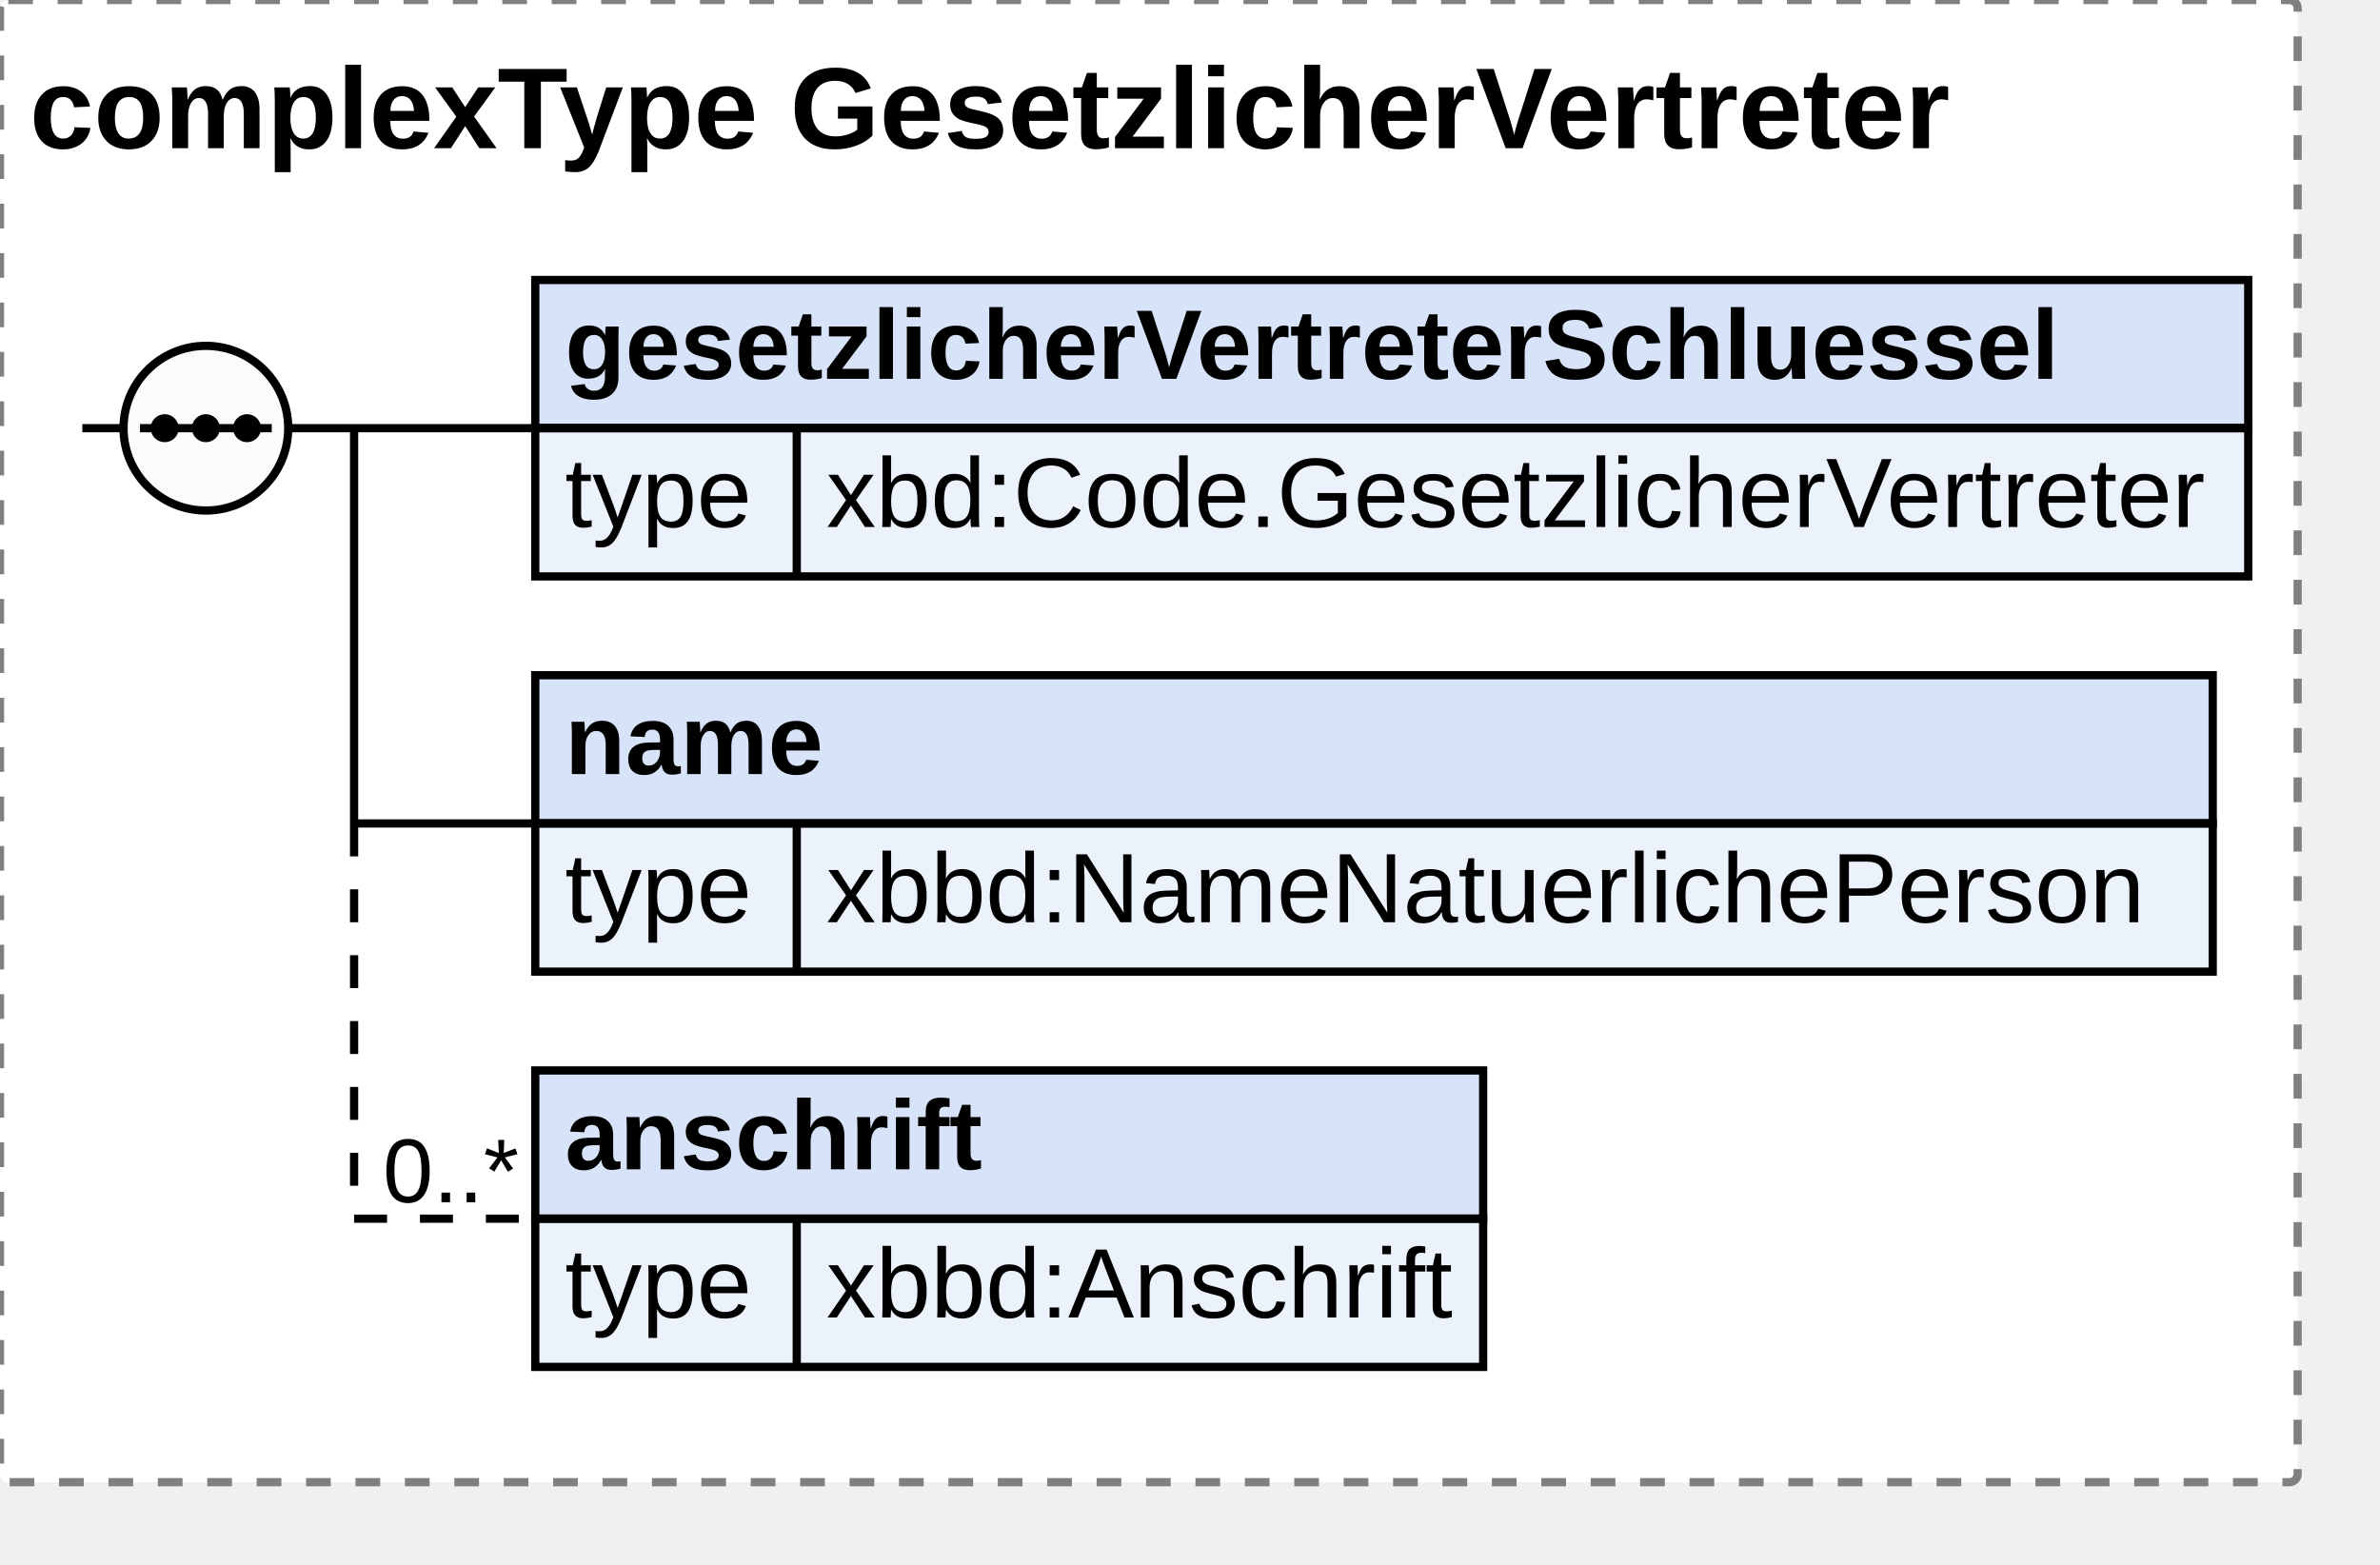
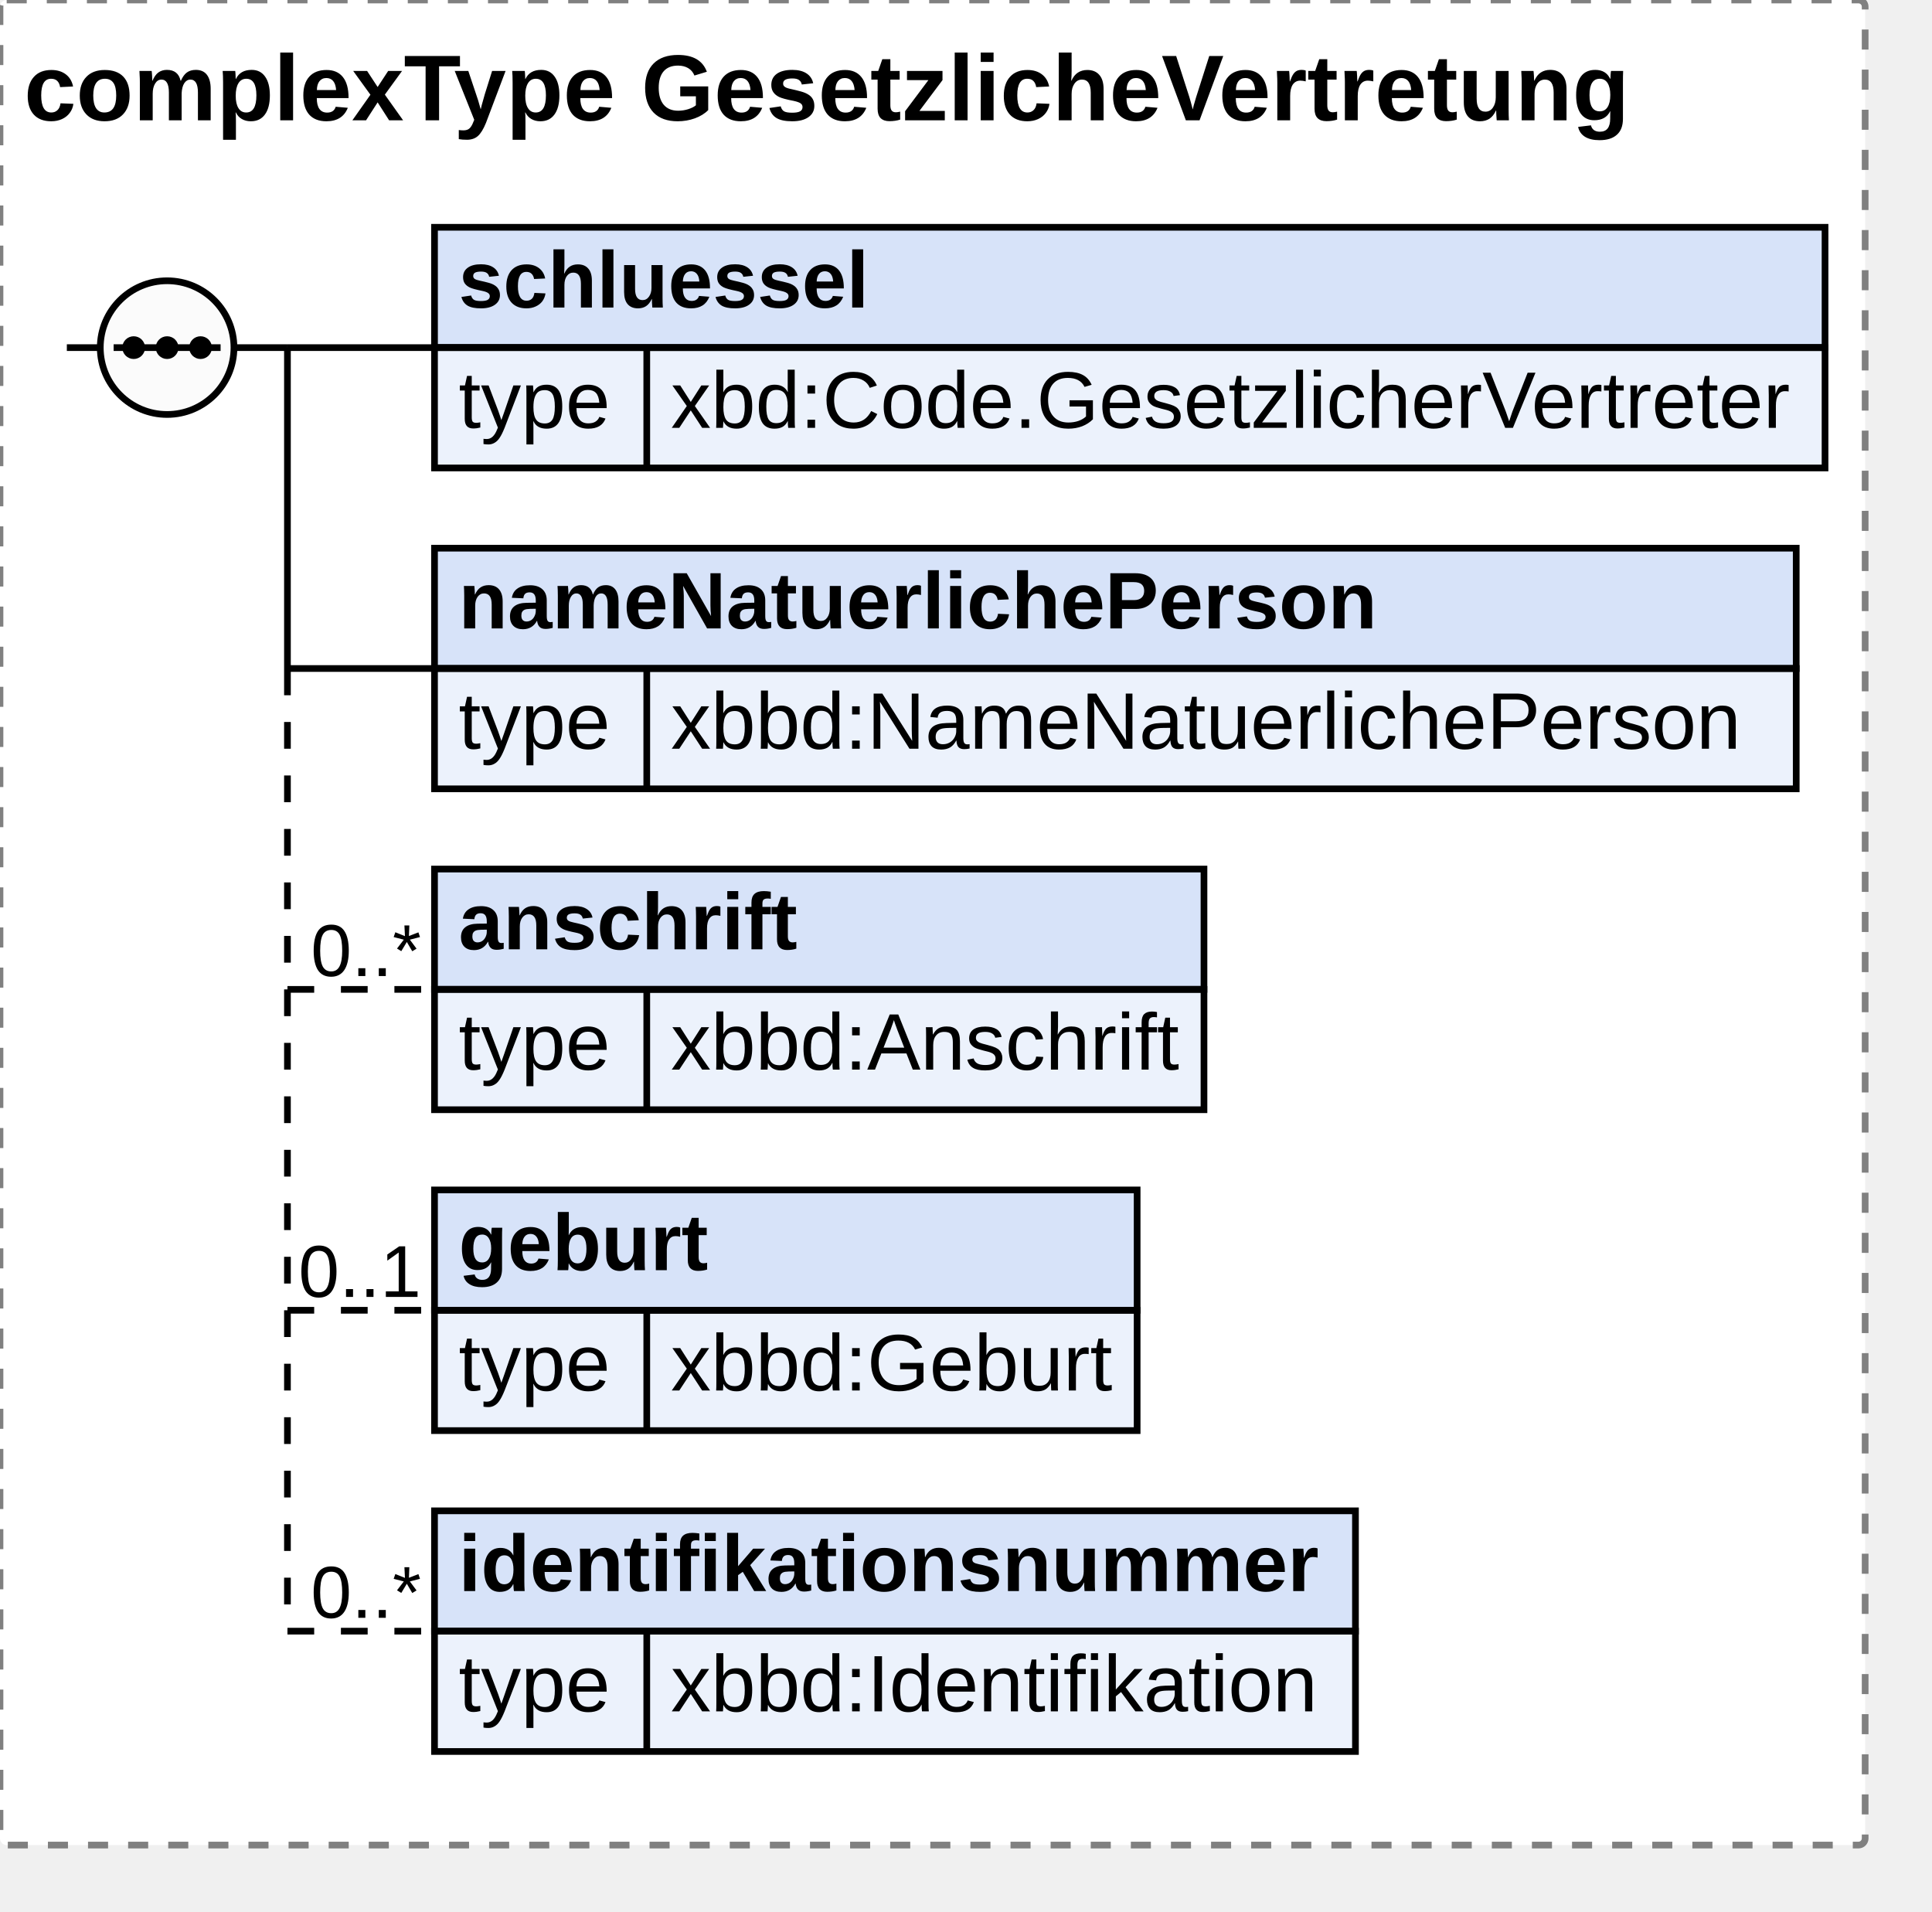
- <svg xmlns="http://www.w3.org/2000/svg" width="289.016" height="190">
+ <svg xmlns="http://www.w3.org/2000/svg" width="289.016" height="286">
  <defs>
    <style type="text/css">
                        text {
                            font-family: 'Arial';
                            fill: black;
                        }
                        text.at {
                            font-family: 'Arial';
                            fill: rgb(242, 152, 0);
                        }
                        line {
                            stroke: black;
                        }
                        line.type-structure {
                            stroke: black;
                        }
                        line.type-structure-optional {
                            stroke: black;
                            stroke-dasharray: 4, 4;
                        }
                        rect.attribute-upper {
                            stroke: black;
                            fill: rgb(255, 239, 211);
                        }
                        rect.element-upper {
                            stroke: black;
                            fill: rgb(215, 227, 249);
                        }
                        rect.element-lower {
                            stroke: black;
                            fill: rgb(236, 242, 252);
                        }
                        a text {
                            fill: black;
                        } 
                    </style>
  </defs>
-   <rect width="279.016" height="180" stroke-dasharray="3,3" rx="1" ry="1" style="stroke: grey;fill: white;" />
-   <text font-size="14" x="3.6" y="18" font-weight="bold">complexType GesetzlicherVertreter</text>
+   <rect width="279.016" height="276" stroke-dasharray="3,3" rx="1" ry="1" style="stroke: grey;fill: white;" />
+   <text font-size="14" x="3.6" y="18" font-weight="bold">complexType GesetzlicheVertretung</text>
  <g transform="translate(10,34)">
    <g transform="translate(55,0)">
      <rect width="208.016" height="18" class="element-upper" />
      <rect width="208.016" height="18" y="18" class="element-lower" />
-       <text font-size="12" x="3.6" y="12" font-weight="bold">gesetzlicherVertreterSchluessel</text>
+       <text font-size="12" x="3.6" y="12" font-weight="bold">schluessel</text>
      <line x1="0" y1="18" x2="208.016" y2="18" />
      <text font-size="12" fill="grey" x="3.6" y="30">type</text>
      <line x1="31.753" y1="18" x2="31.753" y2="36" />
      <text font-size="12" x="35.353" y="30">xbd:Code.GesetzlicherVertreter</text>
      <g transform="translate(208.0156,0)" />
    </g>
    <line x1="33" y1="18" x2="55" y2="18" class="type-structure-required" />
    <text font-size="11" fill="black" x="53" y="16" text-anchor="end" />
    <line x1="33" y1="18" x2="33" y2="18" class="type-structure-required" />
    <g transform="translate(55,48)">
      <rect width="203.703" height="18" class="element-upper" />
      <rect width="203.703" height="18" y="18" class="element-lower" />
-       <text font-size="12" x="3.6" y="12" font-weight="bold">name</text>
+       <text font-size="12" x="3.6" y="12" font-weight="bold">nameNatuerlichePerson</text>
      <line x1="0" y1="18" x2="203.703" y2="18" />
      <text font-size="12" fill="grey" x="3.6" y="30">type</text>
      <line x1="31.753" y1="18" x2="31.753" y2="36" />
      <text font-size="12" x="35.353" y="30">xbbd:NameNatuerlichePerson</text>
      <g transform="translate(203.7031,0)" />
    </g>
    <line x1="33" y1="66" x2="55" y2="66" class="type-structure-required" />
    <text font-size="11" fill="black" x="53" y="64" text-anchor="end" />
    <line x1="33" y1="18" x2="33" y2="66" class="type-structure-required" />
    <g transform="translate(55,96)">
      <rect width="115.109" height="18" class="element-upper" />
      <rect width="115.109" height="18" y="18" class="element-lower" />
      <text font-size="12" x="3.6" y="12" font-weight="bold">anschrift</text>
      <line x1="0" y1="18" x2="115.109" y2="18" />
      <text font-size="12" fill="grey" x="3.6" y="30">type</text>
      <line x1="31.753" y1="18" x2="31.753" y2="36" />
      <text font-size="12" x="35.353" y="30">xbbd:Anschrift</text>
      <g transform="translate(115.1094,0)" />
    </g>
    <line x1="33" y1="114" x2="55" y2="114" class="type-structure-optional" />
    <text font-size="11" fill="black" x="53" y="112" text-anchor="end">0..*</text>
    <line x1="33" y1="66" x2="33" y2="114" class="type-structure-optional" />
+     <g transform="translate(55,144)">
+       <rect width="105.109" height="18" class="element-upper" />
+       <rect width="105.109" height="18" y="18" class="element-lower" />
+       <text font-size="12" x="3.6" y="12" font-weight="bold">geburt</text>
+       <line x1="0" y1="18" x2="105.109" y2="18" />
+       <text font-size="12" fill="grey" x="3.6" y="30">type</text>
+       <line x1="31.753" y1="18" x2="31.753" y2="36" />
+       <text font-size="12" x="35.353" y="30">xbbd:Geburt</text>
+       <g transform="translate(105.1094,0)" />
+     </g>
+     <line x1="33" y1="162" x2="55" y2="162" class="type-structure-optional" />
+     <text font-size="11" fill="black" x="53" y="160" text-anchor="end">0..1</text>
+     <line x1="33" y1="114" x2="33" y2="162" class="type-structure-optional" />
+     <g transform="translate(55,192)">
+       <rect width="137.769" height="18" class="element-upper" />
+       <rect width="137.769" height="18" y="18" class="element-lower" />
+       <text font-size="12" x="3.6" y="12" font-weight="bold">identifikationsnummer</text>
+       <line x1="0" y1="18" x2="137.769" y2="18" />
+       <text font-size="12" fill="grey" x="3.6" y="30">type</text>
+       <line x1="31.753" y1="18" x2="31.753" y2="36" />
+       <text font-size="12" x="35.353" y="30">xbbd:Identifikation</text>
+       <g transform="translate(137.7687,0)" />
+     </g>
+     <line x1="33" y1="210" x2="55" y2="210" class="type-structure-optional" />
+     <text font-size="11" fill="black" x="53" y="208" text-anchor="end">0..*</text>
+     <line x1="33" y1="162" x2="33" y2="210" class="type-structure-optional" />
    <circle cx="15" cy="18" r="10" stroke="black" fill="rgb(251, 251, 251)" />
    <line x1="0" y1="18" x2="5" y2="18" class="type-structure-required" />
    <line x1="25" y1="18" x2="33" y2="18" class="type-structure-required" />
    <circle cx="10" cy="18" r="1.2" stroke="black" fill="black" />
    <circle cx="15" cy="18" r="1.2" stroke="black" fill="black" />
    <circle cx="20" cy="18" r="1.2" stroke="black" fill="black" />
    <line x1="7" y1="18" x2="23" y2="18" />
  </g>
</svg>
